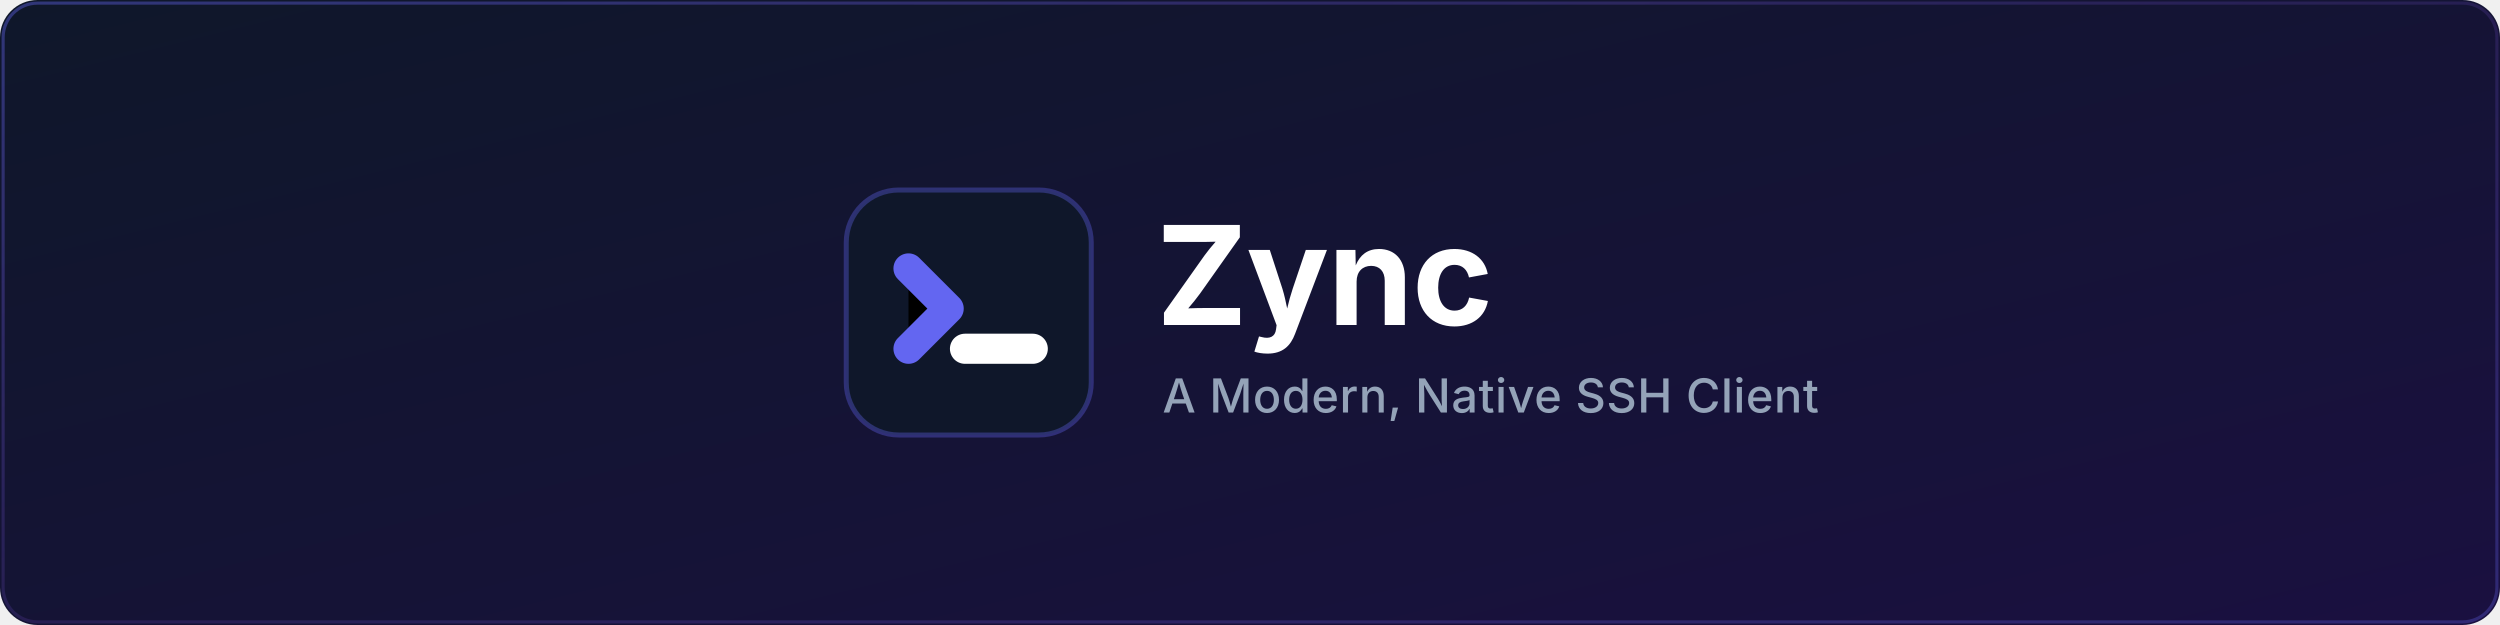
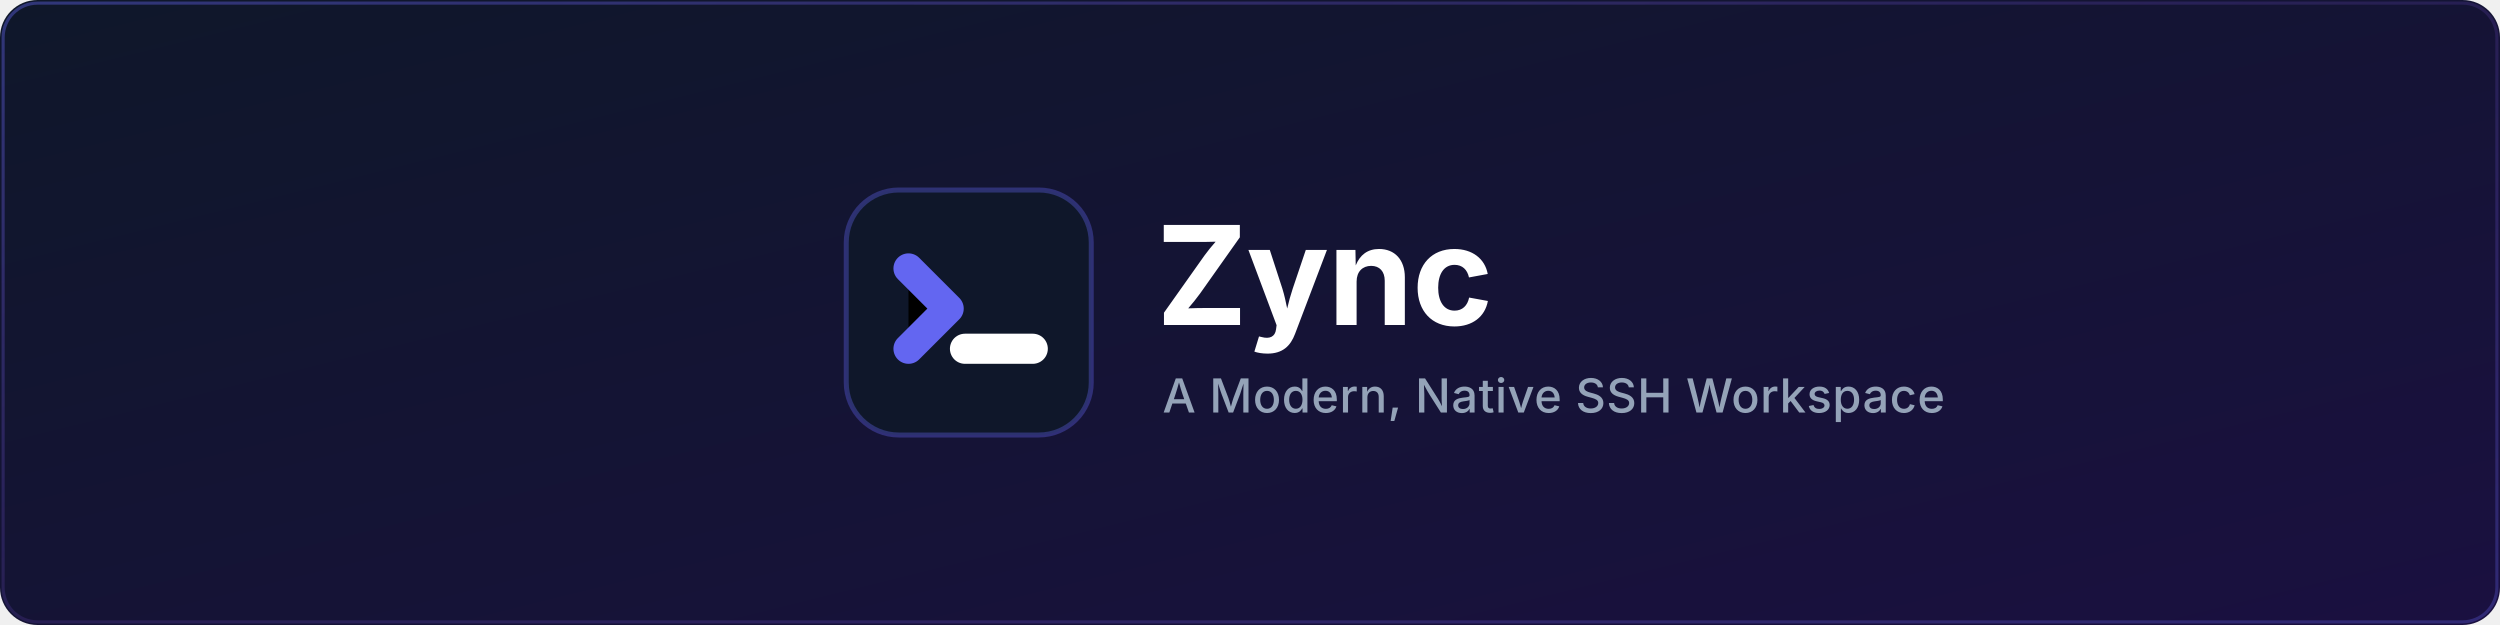
<svg xmlns="http://www.w3.org/2000/svg" width="800" height="200" viewBox="0 0 800 200">
  <defs>
    <linearGradient id="bg" x1="0%" y1="0%" x2="100%" y2="100%">
      <stop offset="0%" stop-color="#0f172a" />
      <stop offset="100%" stop-color="#1a1040" />
    </linearGradient>
    <linearGradient id="borderGrad" x1="0%" y1="0%" x2="100%" y2="100%">
      <stop offset="0%" stop-color="#6366f1" stop-opacity="0.4" />
      <stop offset="50%" stop-color="#8b5cf6" stop-opacity="0.15" />
      <stop offset="100%" stop-color="#6366f1" stop-opacity="0.3" />
    </linearGradient>
  </defs>
  <rect width="800" height="200" rx="12" fill="url(#bg)" />
  <rect width="798" height="198" x="1" y="1" rx="11" fill="none" stroke="url(#borderGrad)" stroke-width="1" />
  <g transform="translate(270 60)">
    <rect x="0.8" y="0.8" width="78.4" height="78.4" rx="16.8" fill="#0f172a" />
    <rect x="0.8" y="0.8" width="78.4" height="78.4" rx="16.8" fill="none" stroke="#6366f1" stroke-opacity="0.35" stroke-width="1.6" />
    <g transform="translate(40 38.75) scale(0.150625) translate(-256 -256)">
      <path d="M128 170.667L213.333 256L128 341.333" stroke="#6366f1" stroke-width="64" stroke-linecap="round" stroke-linejoin="round" />
      <path d="M248 341.333H392" stroke="#ffffff" stroke-width="64" stroke-linecap="round" />
    </g>
  </g>
  <text x="370" y="104" font-family="Inter, ui-sans-serif, system-ui, -apple-system, 'Segoe UI', sans-serif" font-size="44" font-weight="700" fill="#ffffff" letter-spacing="-0.4">Zync</text>
-   <text x="372" y="132" font-family="Inter, ui-sans-serif, system-ui, -apple-system, 'Segoe UI', sans-serif" font-size="15" font-weight="500" fill="#94a3b8" letter-spacing="0.2">A Modern, Native SSH Client</text>
+   <text x="372" y="132" font-family="Inter, ui-sans-serif, system-ui, -apple-system, 'Segoe UI', sans-serif" font-size="15" font-weight="500" fill="#94a3b8" letter-spacing="0.2">A Modern, Native SSH Workspace</text>
</svg>
